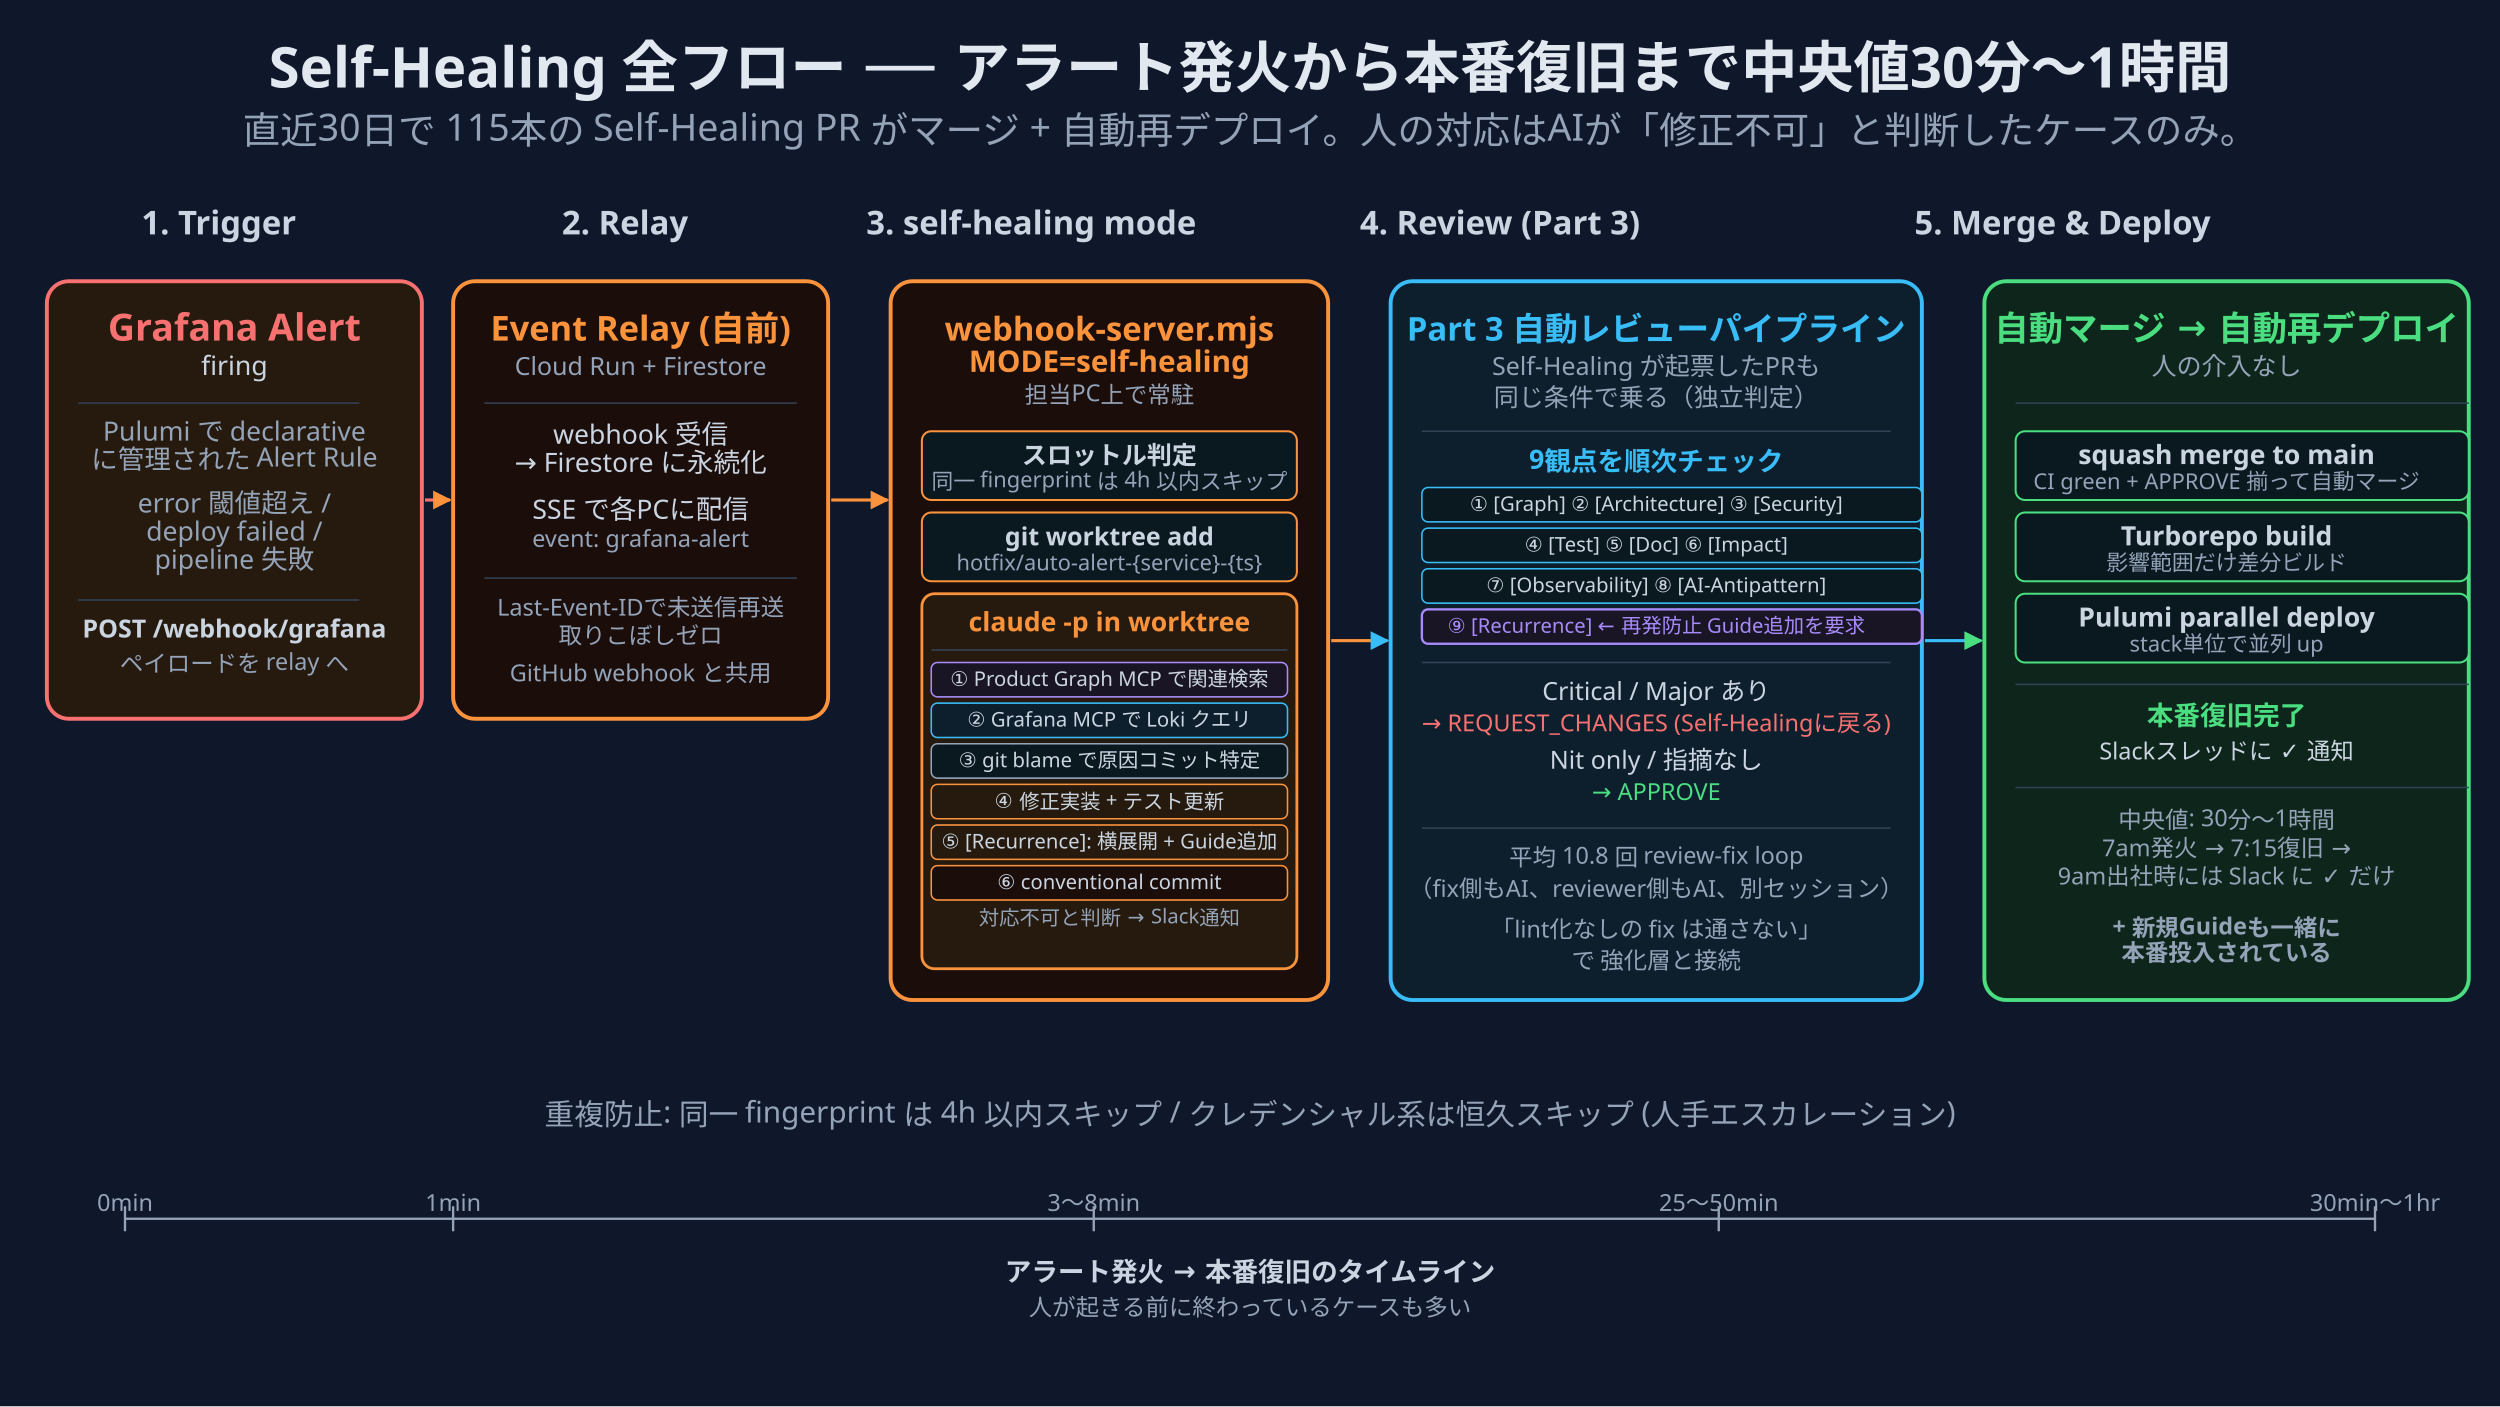
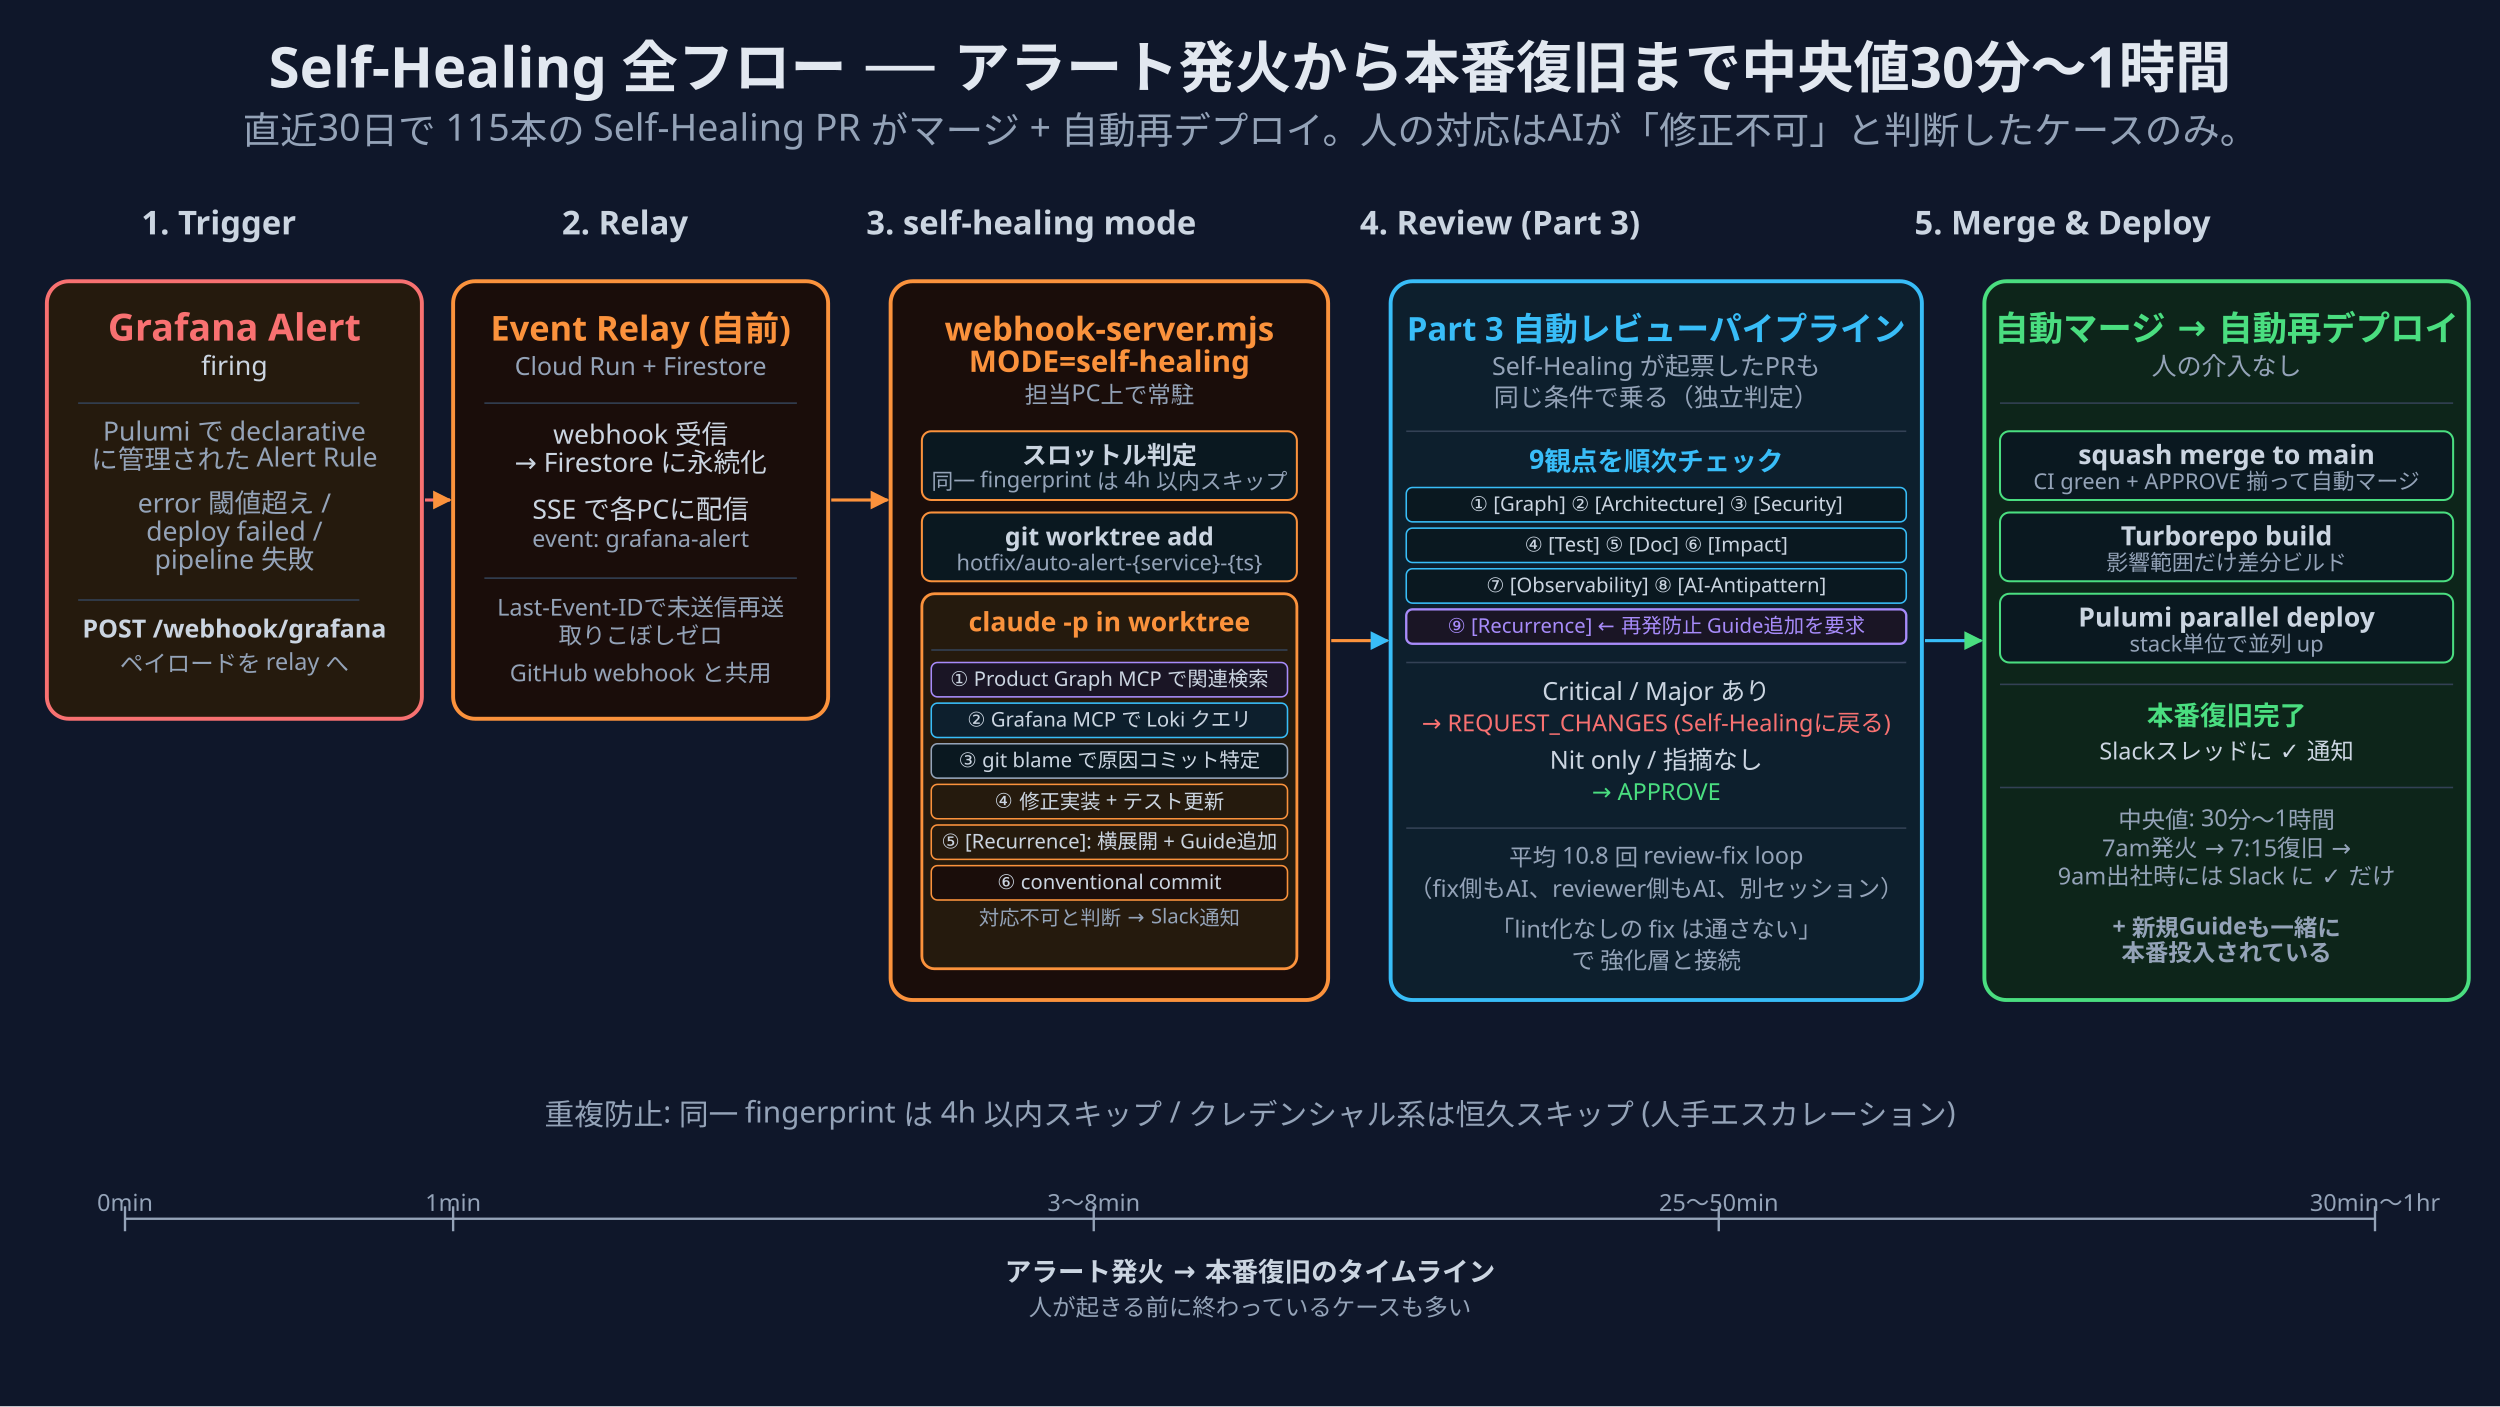
<svg xmlns="http://www.w3.org/2000/svg" width="1600" height="900" viewBox="0 0 1600 900">
  <rect width="1600" height="900" fill="#0f172a" />
  <defs>
    <marker id="a-94a3b8" viewBox="0 0 10 10" refX="9" refY="5" markerWidth="6" markerHeight="6" orient="auto-start-reverse">
      <path d="M 0 0 L 10 5 L 0 10 z" fill="#94a3b8" />
    </marker>
    <marker id="a-4ade80" viewBox="0 0 10 10" refX="9" refY="5" markerWidth="6" markerHeight="6" orient="auto-start-reverse">
      <path d="M 0 0 L 10 5 L 0 10 z" fill="#4ade80" />
    </marker>
    <marker id="a-38bdf8" viewBox="0 0 10 10" refX="9" refY="5" markerWidth="6" markerHeight="6" orient="auto-start-reverse">
      <path d="M 0 0 L 10 5 L 0 10 z" fill="#38bdf8" />
    </marker>
    <marker id="a-fb923c" viewBox="0 0 10 10" refX="9" refY="5" markerWidth="6" markerHeight="6" orient="auto-start-reverse">
      <path d="M 0 0 L 10 5 L 0 10 z" fill="#fb923c" />
    </marker>
    <marker id="a-f87171" viewBox="0 0 10 10" refX="9" refY="5" markerWidth="6" markerHeight="6" orient="auto-start-reverse">
      <path d="M 0 0 L 10 5 L 0 10 z" fill="#f87171" />
    </marker>
  </defs>
  <text x="800" y="56" font-size="36" fill="#e2e8f0" text-anchor="middle" font-weight="bold" font-family="Noto Sans JP, sans-serif">Self-Healing 全フロー ── アラート発火から本番復旧まで中央値30分〜1時間</text>
  <text x="800" y="92" font-size="24" fill="#94a3b8" text-anchor="middle" font-family="Noto Sans JP, sans-serif">直近30日で 115本の Self-Healing PR がマージ + 自動再デプロイ。人の対応はAIが「修正不可」と判断したケースのみ。</text>
  <g font-family="Noto Sans JP, sans-serif" font-size="21">
    <text x="140" y="150" fill="#cbd5e1" text-anchor="middle" font-weight="bold">1. Trigger</text>
    <text x="400" y="150" fill="#cbd5e1" text-anchor="middle" font-weight="bold">2. Relay</text>
    <text x="660" y="150" fill="#cbd5e1" text-anchor="middle" font-weight="bold">3. self-healing mode</text>
    <text x="960" y="150" fill="#cbd5e1" text-anchor="middle" font-weight="bold">4. Review (Part 3)</text>
    <text x="1320" y="150" fill="#cbd5e1" text-anchor="middle" font-weight="bold">5. Merge &amp; Deploy</text>
  </g>
  <g font-family="Noto Sans JP, sans-serif">
    <rect x="30" y="180" width="240" height="280" rx="14" fill="#251a0d" stroke="#f87171" stroke-width="2.5" />
    <text x="150" y="218" font-size="24" fill="#f87171" text-anchor="middle" font-weight="bold">Grafana Alert</text>
    <text x="150" y="240" font-size="17" fill="#cbd5e1" text-anchor="middle">firing</text>
    <line x1="50" y1="258" x2="230" y2="258" stroke="#334155" stroke-width="1" />
    <text x="150" y="282" font-size="17" fill="#94a3b8" text-anchor="middle">Pulumi で declarative</text>
    <text x="150" y="300" font-size="17" fill="#94a3b8" text-anchor="middle">に管理された Alert Rule</text>
    <text x="150" y="328" font-size="17" fill="#94a3b8" text-anchor="middle">error 閾値超え /</text>
    <text x="150" y="346" font-size="17" fill="#94a3b8" text-anchor="middle">deploy failed /</text>
    <text x="150" y="364" font-size="17" fill="#94a3b8" text-anchor="middle">pipeline 失敗</text>
    <line x1="50" y1="384" x2="230" y2="384" stroke="#334155" stroke-width="1" />
    <text x="150" y="408" font-size="16" fill="#cbd5e1" text-anchor="middle" font-weight="bold">POST /webhook/grafana</text>
    <text x="150" y="430" font-size="15" fill="#94a3b8" text-anchor="middle">ペイロードを relay へ</text>
  </g>
  <line x1="272" y1="320" x2="288" y2="320" stroke="#f87171" stroke-width="2" marker-end="url(#a-fb923c)" />
  <g font-family="Noto Sans JP, sans-serif">
    <rect x="290" y="180" width="240" height="280" rx="14" fill="#1a0d0a" stroke="#fb923c" stroke-width="2.5" />
    <text x="410" y="218" font-size="22" fill="#fb923c" text-anchor="middle" font-weight="bold">Event Relay (自前)</text>
    <text x="410" y="240" font-size="16" fill="#94a3b8" text-anchor="middle">Cloud Run + Firestore</text>
    <line x1="310" y1="258" x2="510" y2="258" stroke="#334155" stroke-width="1" />
    <text x="410" y="284" font-size="17" fill="#cbd5e1" text-anchor="middle">webhook 受信</text>
    <text x="410" y="302" font-size="17" fill="#cbd5e1" text-anchor="middle">→ Firestore に永続化</text>
    <text x="410" y="332" font-size="17" fill="#cbd5e1" text-anchor="middle">SSE で各PCに配信</text>
    <text x="410" y="350" font-size="15" fill="#94a3b8" text-anchor="middle">event: grafana-alert</text>
    <line x1="310" y1="370" x2="510" y2="370" stroke="#334155" stroke-width="1" />
    <text x="410" y="394" font-size="15" fill="#94a3b8" text-anchor="middle">Last-Event-IDで未送信再送</text>
    <text x="410" y="412" font-size="15" fill="#94a3b8" text-anchor="middle">取りこぼしゼロ</text>
    <text x="410" y="436" font-size="15" fill="#94a3b8" text-anchor="middle">GitHub webhook と共用</text>
  </g>
  <line x1="532" y1="320" x2="568" y2="320" stroke="#fb923c" stroke-width="2" marker-end="url(#a-fb923c)" />
  <g font-family="Noto Sans JP, sans-serif">
    <rect x="570" y="180" width="280" height="460" rx="14" fill="#1a0d0a" stroke="#fb923c" stroke-width="2.5" />
    <text x="710" y="218" font-size="21" fill="#fb923c" text-anchor="middle" font-weight="bold">webhook-server.mjs</text>
    <text x="710" y="238" font-size="19" fill="#fb923c" text-anchor="middle" font-weight="bold">MODE=self-healing</text>
    <text x="710" y="258" font-size="15" fill="#94a3b8" text-anchor="middle">担当PC上で常駐</text>
    <rect x="590" y="276" width="240" height="44" rx="6" fill="#0a1820" stroke="#fb923c" stroke-width="1.3" />
    <text x="710" y="297" font-size="16" fill="#cbd5e1" text-anchor="middle" font-weight="bold">スロットル判定</text>
    <text x="710" y="313" font-size="14" fill="#94a3b8" text-anchor="middle">同一 fingerprint は 4h 以内スキップ</text>
    <rect x="590" y="328" width="240" height="44" rx="6" fill="#0a1820" stroke="#fb923c" stroke-width="1.3" />
    <text x="710" y="349" font-size="16" fill="#cbd5e1" text-anchor="middle" font-weight="bold">git worktree add</text>
    <text x="710" y="365" font-size="14" fill="#94a3b8" text-anchor="middle">hotfix/auto-alert-{service}-{ts}</text>
    <rect x="590" y="380" width="240" height="240" rx="8" fill="#251a0d" stroke="#fb923c" stroke-width="1.8" />
    <text x="710" y="404" font-size="17" fill="#fb923c" text-anchor="middle" font-weight="bold">claude -p in worktree</text>
    <line x1="596" y1="416" x2="824" y2="416" stroke="#334155" stroke-width="1" />
    <rect x="596" y="424" width="228" height="22" rx="4" fill="#1a1525" stroke="#a78bfa" stroke-width="1" />
    <text x="710" y="439" font-size="13" fill="#cbd5e1" text-anchor="middle">① Product Graph MCP で関連検索</text>
    <rect x="596" y="450" width="228" height="22" rx="4" fill="#0d1f2d" stroke="#38bdf8" stroke-width="1" />
    <text x="710" y="465" font-size="13" fill="#cbd5e1" text-anchor="middle">② Grafana MCP で Loki クエリ</text>
    <rect x="596" y="476" width="228" height="22" rx="4" fill="#0a1820" stroke="#94a3b8" stroke-width="1" />
    <text x="710" y="491" font-size="13" fill="#cbd5e1" text-anchor="middle">③ git blame で原因コミット特定</text>
    <rect x="596" y="502" width="228" height="22" rx="4" fill="#251a0d" stroke="#fb923c" stroke-width="1" />
    <text x="710" y="517" font-size="13" fill="#cbd5e1" text-anchor="middle">④ 修正実装 + テスト更新</text>
    <rect x="596" y="528" width="228" height="22" rx="4" fill="#251a0d" stroke="#fb923c" stroke-width="1" />
    <text x="710" y="543" font-size="13" fill="#cbd5e1" text-anchor="middle">⑤ [Recurrence]: 横展開 + Guide追加</text>
    <rect x="596" y="554" width="228" height="22" rx="4" fill="#1a0d0a" stroke="#fb923c" stroke-width="1" />
    <text x="710" y="569" font-size="13" fill="#cbd5e1" text-anchor="middle">⑥ conventional commit</text>
    <text x="710" y="592" font-size="13" fill="#94a3b8" text-anchor="middle">対応不可と判断 → Slack通知</text>
  </g>
  <line x1="852" y1="410" x2="888" y2="410" stroke="#fb923c" stroke-width="2" marker-end="url(#a-38bdf8)" />
  <g font-family="Noto Sans JP, sans-serif">
    <rect x="890" y="180" width="340" height="460" rx="14" fill="#0d1f2d" stroke="#38bdf8" stroke-width="2.5" />
    <text x="1060" y="218" font-size="21" fill="#38bdf8" text-anchor="middle" font-weight="bold">Part 3 自動レビューパイプライン</text>
    <text x="1060" y="240" font-size="16" fill="#94a3b8" text-anchor="middle">Self-Healing が起票したPRも</text>
    <text x="1060" y="260" font-size="16" fill="#94a3b8" text-anchor="middle">同じ条件で乗る（独立判定）</text>
-     <line x1="910" y1="276" x2="1210" y2="276" stroke="#334155" stroke-width="1" />
+     <line x1="900" y1="276" x2="1220" y2="276" stroke="#334155" stroke-width="1" />
    <text x="1060" y="300" font-size="17" fill="#38bdf8" text-anchor="middle" font-weight="bold">9観点を順次チェック</text>
    <g font-size="13" fill="#cbd5e1" text-anchor="middle">
-       <rect x="910" y="312" width="320" height="22" rx="4" fill="#0a1820" stroke="#38bdf8" stroke-width="1" />
+       <rect x="900" y="312" width="320" height="22" rx="4" fill="#0a1820" stroke="#38bdf8" stroke-width="1" />
      <text x="1060" y="327">① [Graph]  ② [Architecture]  ③ [Security]</text>
-       <rect x="910" y="338" width="320" height="22" rx="4" fill="#0a1820" stroke="#38bdf8" stroke-width="1" />
+       <rect x="900" y="338" width="320" height="22" rx="4" fill="#0a1820" stroke="#38bdf8" stroke-width="1" />
      <text x="1060" y="353">④ [Test]  ⑤ [Doc]  ⑥ [Impact]</text>
-       <rect x="910" y="364" width="320" height="22" rx="4" fill="#0a1820" stroke="#38bdf8" stroke-width="1" />
+       <rect x="900" y="364" width="320" height="22" rx="4" fill="#0a1820" stroke="#38bdf8" stroke-width="1" />
      <text x="1060" y="379">⑦ [Observability]  ⑧ [AI-Antipattern]</text>
-       <rect x="910" y="390" width="320" height="22" rx="4" fill="#1a1525" stroke="#a78bfa" stroke-width="1.5" />
+       <rect x="900" y="390" width="320" height="22" rx="4" fill="#1a1525" stroke="#a78bfa" stroke-width="1.5" />
      <text x="1060" y="405" fill="#a78bfa">⑨ [Recurrence] ← 再発防止 Guide追加を要求</text>
    </g>
-     <line x1="910" y1="424" x2="1210" y2="424" stroke="#334155" stroke-width="1" />
+     <line x1="900" y1="424" x2="1220" y2="424" stroke="#334155" stroke-width="1" />
    <text x="1060" y="448" font-size="16" fill="#cbd5e1" text-anchor="middle">Critical / Major あり</text>
    <text x="1060" y="468" font-size="15" fill="#f87171" text-anchor="middle">→ REQUEST_CHANGES (Self-Healingに戻る)</text>
    <text x="1060" y="492" font-size="16" fill="#cbd5e1" text-anchor="middle">Nit only / 指摘なし</text>
    <text x="1060" y="512" font-size="15" fill="#4ade80" text-anchor="middle">→ APPROVE</text>
-     <line x1="910" y1="530" x2="1210" y2="530" stroke="#334155" stroke-width="1" />
+     <line x1="900" y1="530" x2="1220" y2="530" stroke="#334155" stroke-width="1" />
    <text x="1060" y="554" font-size="15" fill="#94a3b8" text-anchor="middle">平均 10.8 回 review-fix loop</text>
    <text x="1060" y="574" font-size="15" fill="#94a3b8" text-anchor="middle">（fix側もAI、reviewer側もAI、別セッション）</text>
    <text x="1060" y="600" font-size="15" fill="#94a3b8" text-anchor="middle">「lint化なしの fix は通さない」</text>
    <text x="1060" y="620" font-size="15" fill="#94a3b8" text-anchor="middle">で 強化層と接続</text>
  </g>
  <line x1="1232" y1="410" x2="1268" y2="410" stroke="#38bdf8" stroke-width="2" marker-end="url(#a-4ade80)" />
  <g font-family="Noto Sans JP, sans-serif">
    <rect x="1270" y="180" width="310" height="460" rx="14" fill="#0d251a" stroke="#4ade80" stroke-width="2.5" />
    <text x="1425" y="218" font-size="22" fill="#4ade80" text-anchor="middle" font-weight="bold">自動マージ → 自動再デプロイ</text>
    <text x="1425" y="240" font-size="16" fill="#94a3b8" text-anchor="middle">人の介入なし</text>
-     <line x1="1290" y1="258" x2="1580" y2="258" stroke="#334155" stroke-width="1" />
-     <rect x="1290" y="276" width="290" height="44" rx="6" fill="#0a1820" stroke="#4ade80" stroke-width="1.3" />
+     <line x1="1280" y1="258" x2="1570" y2="258" stroke="#334155" stroke-width="1" />
+     <rect x="1280" y="276" width="290" height="44" rx="6" fill="#0a1820" stroke="#4ade80" stroke-width="1.3" />
    <text x="1425" y="297" font-size="17" fill="#cbd5e1" text-anchor="middle" font-weight="bold">squash merge to main</text>
    <text x="1425" y="313" font-size="14" fill="#94a3b8" text-anchor="middle">CI green + APPROVE 揃って自動マージ</text>
-     <rect x="1290" y="328" width="290" height="44" rx="6" fill="#0a1820" stroke="#4ade80" stroke-width="1.3" />
+     <rect x="1280" y="328" width="290" height="44" rx="6" fill="#0a1820" stroke="#4ade80" stroke-width="1.3" />
    <text x="1425" y="349" font-size="17" fill="#cbd5e1" text-anchor="middle" font-weight="bold">Turborepo build</text>
    <text x="1425" y="365" font-size="14" fill="#94a3b8" text-anchor="middle">影響範囲だけ差分ビルド</text>
-     <rect x="1290" y="380" width="290" height="44" rx="6" fill="#0a1820" stroke="#4ade80" stroke-width="1.3" />
+     <rect x="1280" y="380" width="290" height="44" rx="6" fill="#0a1820" stroke="#4ade80" stroke-width="1.3" />
    <text x="1425" y="401" font-size="17" fill="#cbd5e1" text-anchor="middle" font-weight="bold">Pulumi parallel deploy</text>
    <text x="1425" y="417" font-size="14" fill="#94a3b8" text-anchor="middle">stack単位で並列 up</text>
-     <line x1="1290" y1="438" x2="1580" y2="438" stroke="#334155" stroke-width="1" />
+     <line x1="1280" y1="438" x2="1570" y2="438" stroke="#334155" stroke-width="1" />
    <text x="1425" y="464" font-size="17" fill="#4ade80" text-anchor="middle" font-weight="bold">本番復旧完了</text>
    <text x="1425" y="486" font-size="15" fill="#cbd5e1" text-anchor="middle">Slackスレッドに ✓ 通知</text>
-     <line x1="1290" y1="504" x2="1580" y2="504" stroke="#334155" stroke-width="1" />
+     <line x1="1280" y1="504" x2="1570" y2="504" stroke="#334155" stroke-width="1" />
    <text x="1425" y="530" font-size="15" fill="#94a3b8" text-anchor="middle">中央値: 30分〜1時間</text>
    <text x="1425" y="548" font-size="15" fill="#94a3b8" text-anchor="middle">7am発火 → 7:15復旧 →</text>
    <text x="1425" y="566" font-size="15" fill="#94a3b8" text-anchor="middle">9am出社時には Slack に ✓ だけ</text>
    <text x="1425" y="598" font-size="15" fill="#94a3b8" text-anchor="middle" font-weight="bold">+ 新規Guideも一緒に</text>
    <text x="1425" y="615" font-size="15" fill="#94a3b8" text-anchor="middle" font-weight="bold">本番投入されている</text>
  </g>
  <text x="800" y="720" font-size="19" fill="#94a3b8" text-anchor="middle" font-family="Noto Sans JP, sans-serif">重複防止: 同一 fingerprint は 4h 以内スキップ / クレデンシャル系は恒久スキップ (人手エスカレーション)</text>
  <g font-family="Noto Sans JP, sans-serif">
    <line x1="80" y1="780" x2="1520" y2="780" stroke="#94a3b8" stroke-width="1.5" />
    <text x="80" y="775" font-size="15" fill="#94a3b8" text-anchor="middle">0min</text>
    <line x1="80" y1="772" x2="80" y2="788" stroke="#94a3b8" stroke-width="1.5" />
    <text x="290" y="775" font-size="15" fill="#94a3b8" text-anchor="middle">1min</text>
    <line x1="290" y1="772" x2="290" y2="788" stroke="#94a3b8" stroke-width="1.5" />
    <text x="700" y="775" font-size="15" fill="#94a3b8" text-anchor="middle">3〜8min</text>
    <line x1="700" y1="772" x2="700" y2="788" stroke="#94a3b8" stroke-width="1.5" />
    <text x="1100" y="775" font-size="15" fill="#94a3b8" text-anchor="middle">25〜50min</text>
    <line x1="1100" y1="772" x2="1100" y2="788" stroke="#94a3b8" stroke-width="1.5" />
    <text x="1520" y="775" font-size="15" fill="#94a3b8" text-anchor="middle">30min〜1hr</text>
    <line x1="1520" y1="772" x2="1520" y2="788" stroke="#94a3b8" stroke-width="1.5" />
    <text x="800" y="820" font-size="17" fill="#cbd5e1" text-anchor="middle" font-weight="bold">アラート発火 → 本番復旧のタイムライン</text>
    <text x="800" y="842" font-size="15" fill="#94a3b8" text-anchor="middle">人が起きる前に終わっているケースも多い</text>
  </g>
</svg>
